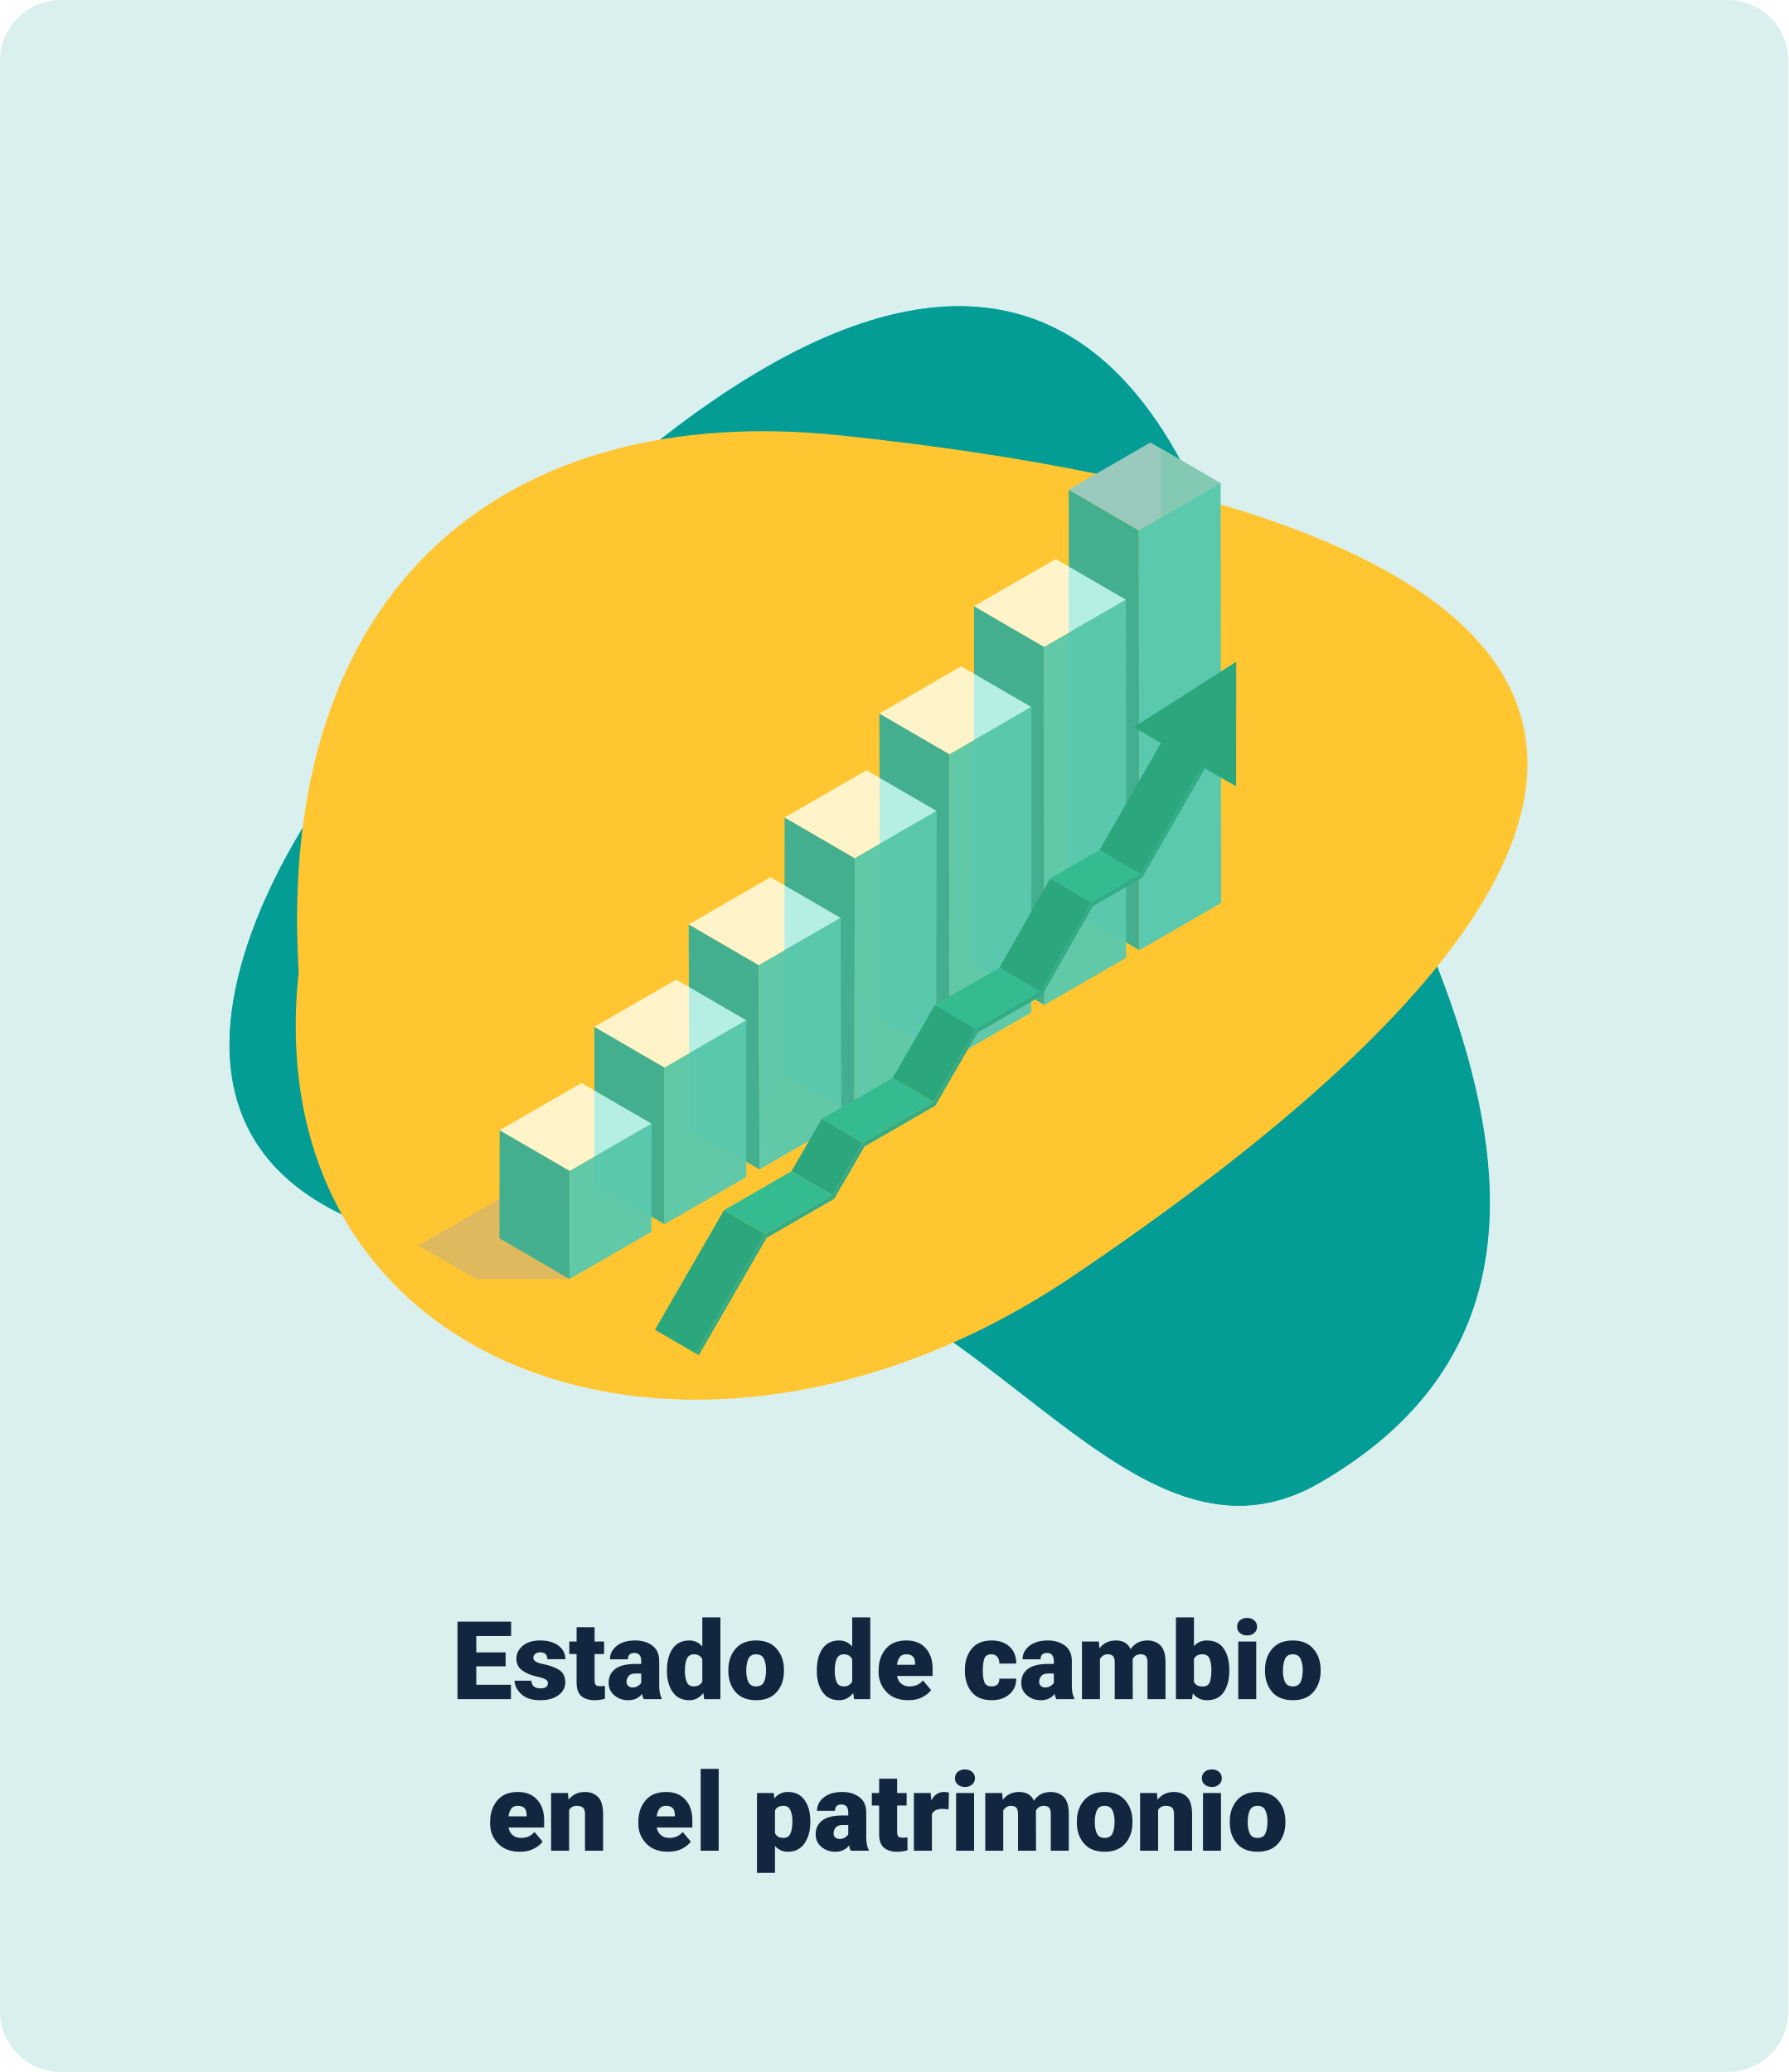
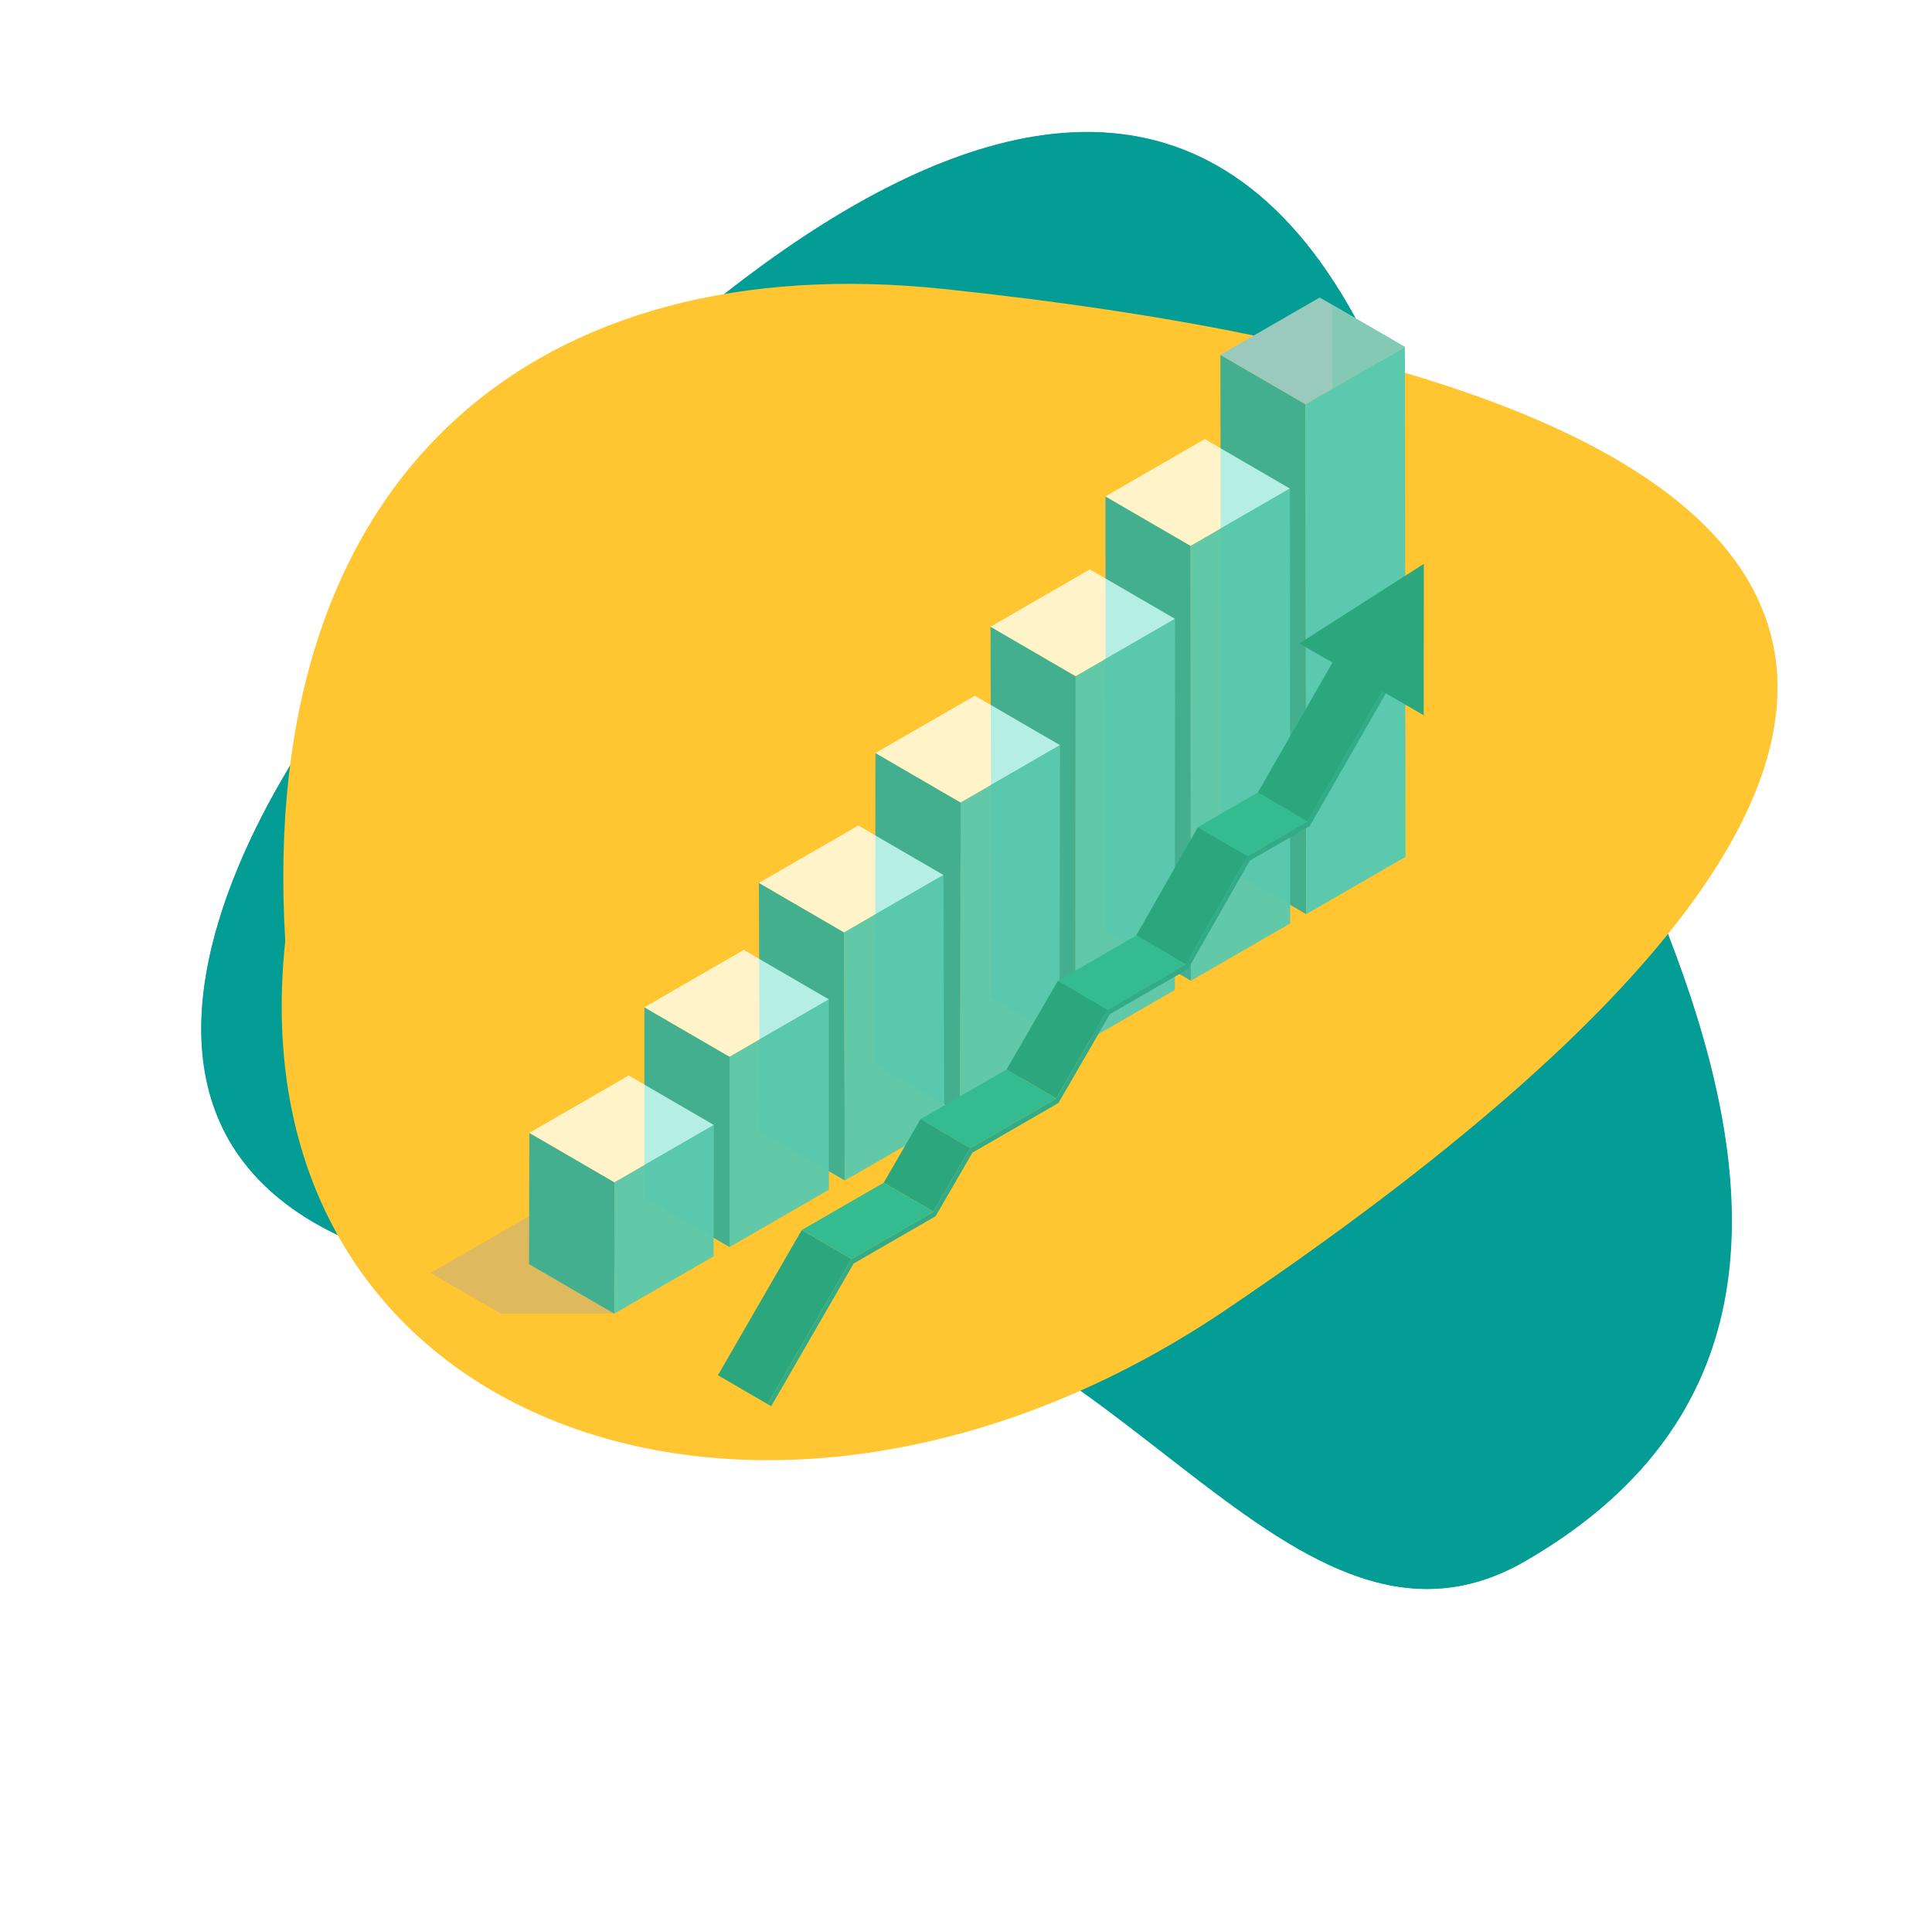
- <svg xmlns="http://www.w3.org/2000/svg" width="295" height="341.867" viewBox="0 0 295 341.867">
+ <svg xmlns="http://www.w3.org/2000/svg" width="262.413" height="260.888" viewBox="0 0 262.413 260.888">
  <defs>
    <clipPath id="clip-path">
      <rect id="Rectángulo_39586" data-name="Rectángulo 39586" width="134.917" height="150.609" fill="none" />
    </clipPath>
    <clipPath id="clip-path-3">
      <rect id="Rectángulo_39566" data-name="Rectángulo 39566" width="24.955" height="16.131" transform="translate(0 121.903)" fill="none" />
    </clipPath>
    <clipPath id="clip-path-5">
      <rect id="Rectángulo_39568" data-name="Rectángulo 39568" width="25.06" height="14.512" transform="translate(91.67 19.233)" fill="none" />
    </clipPath>
    <clipPath id="clip-path-6">
      <rect id="Rectángulo_39569" data-name="Rectángulo 39569" width="13.525" height="66.856" transform="translate(103.242 25.958)" fill="none" />
    </clipPath>
    <clipPath id="clip-path-8">
      <rect id="Rectángulo_39571" data-name="Rectángulo 39571" width="25.069" height="14.517" transform="translate(76.056 36.933)" fill="none" />
    </clipPath>
    <clipPath id="clip-path-9">
      <rect id="Rectángulo_39572" data-name="Rectángulo 39572" width="13.518" height="58.204" transform="translate(87.607 43.658)" fill="none" />
    </clipPath>
    <clipPath id="clip-path-11">
      <rect id="Rectángulo_39574" data-name="Rectángulo 39574" width="25.068" height="14.517" transform="translate(60.43 54.088)" fill="none" />
    </clipPath>
    <clipPath id="clip-path-12">
      <rect id="Rectángulo_39575" data-name="Rectángulo 39575" width="13.555" height="50.092" transform="translate(71.944 60.813)" fill="none" />
    </clipPath>
    <clipPath id="clip-path-14">
      <rect id="Rectángulo_39577" data-name="Rectángulo 39577" width="25.068" height="14.517" transform="translate(44.599 71.729)" fill="none" />
    </clipPath>
    <clipPath id="clip-path-15">
      <rect id="Rectángulo_39578" data-name="Rectángulo 39578" width="13.607" height="41.494" transform="translate(56.171 78.454)" fill="none" />
    </clipPath>
    <clipPath id="clip-path-17">
      <rect id="Rectángulo_39580" data-name="Rectángulo 39580" width="25.068" height="14.517" transform="translate(29.043 88.625)" fill="none" />
    </clipPath>
    <clipPath id="clip-path-18">
      <rect id="Rectángulo_39581" data-name="Rectángulo 39581" width="13.5" height="33.642" transform="translate(40.615 95.35)" fill="none" />
    </clipPath>
    <clipPath id="clip-path-20">
      <rect id="Rectángulo_39583" data-name="Rectángulo 39583" width="25.068" height="14.517" transform="translate(13.417 105.682)" fill="none" />
    </clipPath>
    <clipPath id="clip-path-21">
      <rect id="Rectángulo_39584" data-name="Rectángulo 39584" width="13.53" height="25.628" transform="translate(24.955 112.407)" fill="none" />
    </clipPath>
  </defs>
-   <g id="Grupo_149971" data-name="Grupo 149971" transform="translate(-810 -4665)">
-     <g id="Grupo_148762" data-name="Grupo 148762">
-       <g id="Image_Place_Holder" data-name="Image Place Holder" transform="translate(810 4665)">
-         <rect id="Image_Place_Holder-2" data-name="Image Place Holder" width="295" height="341.867" rx="10" fill="#d9f0ef" />
+   <g id="Grupo_149958" data-name="Grupo 149958" transform="translate(-820.523 -4697.591)">
+     <g id="Grupo_148618" data-name="Grupo 148618" transform="translate(819.941 4675.242)">
+       <g id="Grupo_147888" data-name="Grupo 147888" transform="translate(0 87.438) rotate(-19)">
+         <path id="Trazado_114141" data-name="Trazado 114141" d="M64.839,137.1c42.387,11.295,46.145,76.023,83.729,68.671,71-13.888,40.833-105.048,33.708-163.164-10.483-85.5-121.7-17.442-146.006-1.833S-43.761,108.169,64.839,137.1" transform="translate(0.06 0.82)" fill="#039d95" fill-rule="evenodd" />
      </g>
-       <g id="Grupo_148618" data-name="Grupo 148618" transform="translate(819.941 4675.242)">
-         <g id="Grupo_147888" data-name="Grupo 147888" transform="translate(0 87.438) rotate(-19)">
-           <path id="Trazado_114141" data-name="Trazado 114141" d="M64.839,137.1c42.387,11.295,46.145,76.023,83.729,68.671,71-13.888,40.833-105.048,33.708-163.164-10.483-85.5-121.7-17.442-146.006-1.833S-43.761,108.169,64.839,137.1" transform="translate(0.06 0.82)" fill="#039d95" fill-rule="evenodd" />
-         </g>
-         <g id="Grupo_147889" data-name="Grupo 147889" transform="translate(0 87.438) rotate(-19)">
-           <path id="Trazado_114141-2" data-name="Trazado 114141" d="M64.811,137.109c42.386,11.288,46.13,76.025,83.717,68.664,71.009-13.906,40.858-105.074,33.745-163.2-10.465-85.515-121.7-17.418-146.012-1.8S-43.787,108.2,64.811,137.109" transform="translate(0.036 0.807)" fill="#039d95" fill-rule="evenodd" />
-           <path id="Trazado_209723" data-name="Trazado 209723" d="M7.378,64.974c-28.5,60.873,32.454,108.3,104.412,88.986,141.138-37.883,122.44-90.673,8.978-143.616C71-12.877,24.631,2.974,7.378,64.974" transform="translate(9.383 7.144)" fill="#ffc631" fill-rule="evenodd" />
-         </g>
-       </g>
-       <g id="Grupo_148729" data-name="Grupo 148729" transform="translate(879 4738)">
-         <g id="Grupo_148728" data-name="Grupo 148728" clip-path="url(#clip-path)">
-           <g id="Grupo_148679" data-name="Grupo 148679">
-             <g id="Grupo_148678" data-name="Grupo 148678" clip-path="url(#clip-path)">
-               <g id="Grupo_148677" data-name="Grupo 148677" opacity="0.4">
-                 <g id="Grupo_148676" data-name="Grupo 148676">
-                   <g id="Grupo_148675" data-name="Grupo 148675" clip-path="url(#clip-path-3)">
-                     <path id="Trazado_211772" data-name="Trazado 211772" d="M0,132.514l9.561,5.52H24.955l-2.288-10.441-4.288-5.69Z" fill="#ada6a3" />
-                   </g>
-                 </g>
-               </g>
-             </g>
-           </g>
-           <path id="Trazado_211773" data-name="Trazado 211773" d="M118.942,83.771,107.37,77.046l-.086-69.259,11.571,6.725Z" fill="#44af8f" />
-           <path id="Trazado_211774" data-name="Trazado 211774" d="M120.771,0,107.284,7.787l11.571,6.725,13.488-7.787Z" fill="#9ac9bd" />
-           <path id="Trazado_211775" data-name="Trazado 211775" d="M122.487,1V12.416l9.856-5.691Z" fill="#83c9b4" />
-           <path id="Trazado_211776" data-name="Trazado 211776" d="M132.343,6.725l.087,69.259-13.488,7.787-.087-69.259Z" fill="#5ac9ae" />
-           <path id="Trazado_211777" data-name="Trazado 211777" d="M103.279,92.814,91.707,86.089,91.67,27.02l11.572,6.725Z" fill="#44af8f" />
-           <g id="Grupo_148687" data-name="Grupo 148687">
-             <g id="Grupo_148686" data-name="Grupo 148686" clip-path="url(#clip-path)">
-               <g id="Grupo_148682" data-name="Grupo 148682" style="mix-blend-mode: screen;isolation: isolate">
-                 <g id="Grupo_148681" data-name="Grupo 148681">
-                   <g id="Grupo_148680" data-name="Grupo 148680" clip-path="url(#clip-path-5)">
-                     <path id="Trazado_211778" data-name="Trazado 211778" d="M103.242,33.745,91.67,27.02l13.488-7.787,11.572,6.725Z" fill="#9ac9bd" />
-                   </g>
-                 </g>
-               </g>
-               <g id="Grupo_148685" data-name="Grupo 148685" opacity="0.95">
-                 <g id="Grupo_148684" data-name="Grupo 148684">
-                   <g id="Grupo_148683" data-name="Grupo 148683" clip-path="url(#clip-path-6)">
-                     <path id="Trazado_211779" data-name="Trazado 211779" d="M116.73,25.958l.037,59.069-13.488,7.787-.037-59.069Z" fill="#5ac9ae" />
-                   </g>
-                 </g>
-               </g>
-             </g>
-           </g>
-           <path id="Trazado_211780" data-name="Trazado 211780" d="M87.607,101.862,76.213,95.137l-.157-50.412L87.628,51.45Z" fill="#44af8f" />
-           <g id="Grupo_148695" data-name="Grupo 148695">
-             <g id="Grupo_148694" data-name="Grupo 148694" clip-path="url(#clip-path)">
-               <g id="Grupo_148690" data-name="Grupo 148690" style="mix-blend-mode: screen;isolation: isolate">
-                 <g id="Grupo_148689" data-name="Grupo 148689">
-                   <g id="Grupo_148688" data-name="Grupo 148688" clip-path="url(#clip-path-8)">
-                     <path id="Trazado_211781" data-name="Trazado 211781" d="M89.553,36.933l11.572,6.725-13.5,7.792L76.056,44.725Z" fill="#9ac9bd" />
-                   </g>
-                 </g>
-               </g>
-               <g id="Grupo_148693" data-name="Grupo 148693" opacity="0.95">
-                 <g id="Grupo_148692" data-name="Grupo 148692">
-                   <g id="Grupo_148691" data-name="Grupo 148691" clip-path="url(#clip-path-9)">
-                     <path id="Trazado_211782" data-name="Trazado 211782" d="M101.125,43.658,101.1,94.07l-13.5,7.792.02-50.412Z" fill="#5ac9ae" />
-                   </g>
-                 </g>
-               </g>
-             </g>
-           </g>
-           <path id="Trazado_211783" data-name="Trazado 211783" d="M71.944,110.905,60.372,104.18l.058-42.3L72,68.605Z" fill="#44af8f" />
-           <g id="Grupo_148703" data-name="Grupo 148703">
-             <g id="Grupo_148702" data-name="Grupo 148702" clip-path="url(#clip-path)">
-               <g id="Grupo_148698" data-name="Grupo 148698" style="mix-blend-mode: screen;isolation: isolate">
-                 <g id="Grupo_148697" data-name="Grupo 148697">
-                   <g id="Grupo_148696" data-name="Grupo 148696" clip-path="url(#clip-path-11)">
-                     <path id="Trazado_211784" data-name="Trazado 211784" d="M72,68.605,60.43,61.88l13.5-7.792L85.5,60.813Z" fill="#9ac9bd" />
-                   </g>
-                 </g>
-               </g>
-               <g id="Grupo_148701" data-name="Grupo 148701" opacity="0.95">
-                 <g id="Grupo_148700" data-name="Grupo 148700">
-                   <g id="Grupo_148699" data-name="Grupo 148699" clip-path="url(#clip-path-12)">
-                     <path id="Trazado_211785" data-name="Trazado 211785" d="M85.5,60.813l-.058,42.3-13.5,7.792L72,68.605Z" fill="#5ac9ae" />
-                   </g>
-                 </g>
-               </g>
-             </g>
-           </g>
-           <path id="Trazado_211786" data-name="Trazado 211786" d="M56.281,119.948l-11.572-6.725-.11-33.7,11.572,6.725Z" fill="#44af8f" />
-           <g id="Grupo_148711" data-name="Grupo 148711">
-             <g id="Grupo_148710" data-name="Grupo 148710" clip-path="url(#clip-path)">
-               <g id="Grupo_148706" data-name="Grupo 148706" style="mix-blend-mode: screen;isolation: isolate">
-                 <g id="Grupo_148705" data-name="Grupo 148705">
-                   <g id="Grupo_148704" data-name="Grupo 148704" clip-path="url(#clip-path-14)">
-                     <path id="Trazado_211787" data-name="Trazado 211787" d="M56.171,86.246,44.6,79.521l13.5-7.792,11.572,6.725Z" fill="#9ac9bd" />
-                   </g>
-                 </g>
-               </g>
-               <g id="Grupo_148709" data-name="Grupo 148709" opacity="0.95">
-                 <g id="Grupo_148708" data-name="Grupo 148708">
-                   <g id="Grupo_148707" data-name="Grupo 148707" clip-path="url(#clip-path-15)">
-                     <path id="Trazado_211788" data-name="Trazado 211788" d="M69.667,78.454l.11,33.7-13.5,7.792-.111-33.7Z" fill="#5ac9ae" />
-                   </g>
-                 </g>
-               </g>
-             </g>
-           </g>
-           <path id="Trazado_211789" data-name="Trazado 211789" d="M40.618,128.991l-11.572-6.725,0-25.849,11.572,6.725Z" fill="#44af8f" />
-           <g id="Grupo_148719" data-name="Grupo 148719">
-             <g id="Grupo_148718" data-name="Grupo 148718" clip-path="url(#clip-path)">
-               <g id="Grupo_148714" data-name="Grupo 148714" style="mix-blend-mode: screen;isolation: isolate">
-                 <g id="Grupo_148713" data-name="Grupo 148713">
-                   <g id="Grupo_148712" data-name="Grupo 148712" clip-path="url(#clip-path-17)">
-                     <path id="Trazado_211790" data-name="Trazado 211790" d="M40.615,103.142,29.043,96.417l13.5-7.792L54.112,95.35Z" fill="#9ac9bd" />
-                   </g>
-                 </g>
-               </g>
-               <g id="Grupo_148717" data-name="Grupo 148717" opacity="0.95">
-                 <g id="Grupo_148716" data-name="Grupo 148716">
-                   <g id="Grupo_148715" data-name="Grupo 148715" clip-path="url(#clip-path-18)">
-                     <path id="Trazado_211791" data-name="Trazado 211791" d="M54.111,95.35l0,25.85-13.5,7.792,0-25.85Z" fill="#5ac9ae" />
-                   </g>
-                 </g>
-               </g>
-             </g>
-           </g>
-           <path id="Trazado_211792" data-name="Trazado 211792" d="M24.955,138.035,13.383,131.31l.033-17.835L24.988,120.2Z" fill="#44af8f" />
-           <g id="Grupo_148727" data-name="Grupo 148727">
-             <g id="Grupo_148726" data-name="Grupo 148726" clip-path="url(#clip-path)">
-               <g id="Grupo_148722" data-name="Grupo 148722" style="mix-blend-mode: screen;isolation: isolate">
-                 <g id="Grupo_148721" data-name="Grupo 148721">
-                   <g id="Grupo_148720" data-name="Grupo 148720" clip-path="url(#clip-path-20)">
-                     <path id="Trazado_211793" data-name="Trazado 211793" d="M24.989,120.2l-11.572-6.725,13.5-7.792,11.572,6.725Z" fill="#9ac9bd" />
-                   </g>
-                 </g>
-               </g>
-               <g id="Grupo_148725" data-name="Grupo 148725" opacity="0.95">
-                 <g id="Grupo_148724" data-name="Grupo 148724">
-                   <g id="Grupo_148723" data-name="Grupo 148723" clip-path="url(#clip-path-21)">
-                     <path id="Trazado_211794" data-name="Trazado 211794" d="M38.485,112.407l-.033,17.835-13.5,7.793.033-17.836Z" fill="#5ac9ae" />
-                   </g>
-                 </g>
-               </g>
-             </g>
-           </g>
-           <path id="Trazado_211795" data-name="Trazado 211795" d="M129.365,53.347,122.6,49.418l.479.273,6.76,3.929Z" fill="#2a926f" />
-           <path id="Trazado_211796" data-name="Trazado 211796" d="M102.61,90.6,95.849,86.67l8.38-14.724,6.76,3.929Z" fill="#2ca77d" />
-           <path id="Trazado_211797" data-name="Trazado 211797" d="M110.989,75.875l-6.761-3.929,8.139-4.7,6.761,3.929Z" fill="#35bb90" />
-           <path id="Trazado_211798" data-name="Trazado 211798" d="M84.991,108.8l-6.761-3.929,6.988-12.061,6.761,3.929Z" fill="#2ca77d" />
-           <path id="Trazado_211799" data-name="Trazado 211799" d="M91.979,96.737l-6.761-3.929L95.849,86.67,102.61,90.6Z" fill="#35bb90" />
-           <path id="Trazado_211800" data-name="Trazado 211800" d="M73.306,115.544l-6.761-3.929,11.685-6.746,6.761,3.929Z" fill="#35bb90" />
-           <path id="Trazado_211801" data-name="Trazado 211801" d="M68.31,124.179l-6.761-3.929,5-8.635,6.761,3.929Z" fill="#2ca77d" />
-           <path id="Trazado_211802" data-name="Trazado 211802" d="M39.511,146.68l6.761,3.928-.479-.281L39.032,146.4Z" fill="#237e60" />
-           <path id="Trazado_211803" data-name="Trazado 211803" d="M39.032,146.4l6.761,3.929L57.18,130.606l-6.761-3.929Z" fill="#2ca77d" />
-           <path id="Trazado_211804" data-name="Trazado 211804" d="M119.128,71.177l-8.139,4.7L102.61,90.6,91.979,96.737,84.991,108.8l-11.685,6.746-5,8.636-11.13,6.426L45.793,150.328l.479.281,11.187-19.377L68.6,124.8l5-8.635,11.685-6.746,6.988-12.07,10.623-6.134,8.38-14.715,8.146-4.7L129.843,53.62l-.478-.273Z" fill="#32ac86" />
-           <path id="Trazado_211805" data-name="Trazado 211805" d="M57.179,130.606l-6.761-3.929,11.131-6.426,6.761,3.929Z" fill="#35bb90" />
-           <path id="Trazado_211806" data-name="Trazado 211806" d="M118,46.993l4.506,2.6L112.366,67.248l6.761,3.929L129.274,53.5l5.624,3.247.019-20.566Z" fill="#2ca77d" />
-         </g>
+       <g id="Grupo_147889" data-name="Grupo 147889" transform="translate(0 87.438) rotate(-19)">
+         <path id="Trazado_114141-2" data-name="Trazado 114141" d="M64.811,137.109c42.386,11.288,46.13,76.025,83.717,68.664,71.009-13.906,40.858-105.074,33.745-163.2-10.465-85.515-121.7-17.418-146.012-1.8S-43.787,108.2,64.811,137.109" transform="translate(0.036 0.807)" fill="#039d95" fill-rule="evenodd" />
+         <path id="Trazado_209723" data-name="Trazado 209723" d="M7.378,64.974c-28.5,60.873,32.454,108.3,104.412,88.986,141.138-37.883,122.44-90.673,8.978-143.616C71-12.877,24.631,2.974,7.378,64.974" transform="translate(9.383 7.144)" fill="#ffc631" fill-rule="evenodd" />
      </g>
    </g>
-     <text id="Estado_de_cambio_en_el_patrimonio" data-name="Estado de cambio  en el patrimonio" transform="translate(837.601 4926.353)" fill="#12263f" font-size="18" font-family="Roboto-Black, Roboto" font-weight="800">
-       <tspan x="46.899" y="19">Estado de cambio </tspan>
-       <tspan x="52.713" y="44">en el patrimonio</tspan>
-     </text>
+     <g id="Grupo_148729" data-name="Grupo 148729" transform="translate(879 4738)">
+       <g id="Grupo_148728" data-name="Grupo 148728" clip-path="url(#clip-path)">
+         <g id="Grupo_148679" data-name="Grupo 148679">
+           <g id="Grupo_148678" data-name="Grupo 148678" clip-path="url(#clip-path)">
+             <g id="Grupo_148677" data-name="Grupo 148677" opacity="0.4">
+               <g id="Grupo_148676" data-name="Grupo 148676">
+                 <g id="Grupo_148675" data-name="Grupo 148675" clip-path="url(#clip-path-3)">
+                   <path id="Trazado_211772" data-name="Trazado 211772" d="M0,132.514l9.561,5.52H24.955l-2.288-10.441-4.288-5.69Z" fill="#ada6a3" />
+                 </g>
+               </g>
+             </g>
+           </g>
+         </g>
+         <path id="Trazado_211773" data-name="Trazado 211773" d="M118.942,83.771,107.37,77.046l-.086-69.259,11.571,6.725Z" fill="#44af8f" />
+         <path id="Trazado_211774" data-name="Trazado 211774" d="M120.771,0,107.284,7.787l11.571,6.725,13.488-7.787Z" fill="#9ac9bd" />
+         <path id="Trazado_211775" data-name="Trazado 211775" d="M122.487,1V12.416l9.856-5.691Z" fill="#83c9b4" />
+         <path id="Trazado_211776" data-name="Trazado 211776" d="M132.343,6.725l.087,69.259-13.488,7.787-.087-69.259Z" fill="#5ac9ae" />
+         <path id="Trazado_211777" data-name="Trazado 211777" d="M103.279,92.814,91.707,86.089,91.67,27.02l11.572,6.725Z" fill="#44af8f" />
+         <g id="Grupo_148687" data-name="Grupo 148687">
+           <g id="Grupo_148686" data-name="Grupo 148686" clip-path="url(#clip-path)">
+             <g id="Grupo_148682" data-name="Grupo 148682" style="mix-blend-mode: screen;isolation: isolate">
+               <g id="Grupo_148681" data-name="Grupo 148681">
+                 <g id="Grupo_148680" data-name="Grupo 148680" clip-path="url(#clip-path-5)">
+                   <path id="Trazado_211778" data-name="Trazado 211778" d="M103.242,33.745,91.67,27.02l13.488-7.787,11.572,6.725Z" fill="#9ac9bd" />
+                 </g>
+               </g>
+             </g>
+             <g id="Grupo_148685" data-name="Grupo 148685" opacity="0.95">
+               <g id="Grupo_148684" data-name="Grupo 148684">
+                 <g id="Grupo_148683" data-name="Grupo 148683" clip-path="url(#clip-path-6)">
+                   <path id="Trazado_211779" data-name="Trazado 211779" d="M116.73,25.958l.037,59.069-13.488,7.787-.037-59.069Z" fill="#5ac9ae" />
+                 </g>
+               </g>
+             </g>
+           </g>
+         </g>
+         <path id="Trazado_211780" data-name="Trazado 211780" d="M87.607,101.862,76.213,95.137l-.157-50.412L87.628,51.45Z" fill="#44af8f" />
+         <g id="Grupo_148695" data-name="Grupo 148695">
+           <g id="Grupo_148694" data-name="Grupo 148694" clip-path="url(#clip-path)">
+             <g id="Grupo_148690" data-name="Grupo 148690" style="mix-blend-mode: screen;isolation: isolate">
+               <g id="Grupo_148689" data-name="Grupo 148689">
+                 <g id="Grupo_148688" data-name="Grupo 148688" clip-path="url(#clip-path-8)">
+                   <path id="Trazado_211781" data-name="Trazado 211781" d="M89.553,36.933l11.572,6.725-13.5,7.792L76.056,44.725Z" fill="#9ac9bd" />
+                 </g>
+               </g>
+             </g>
+             <g id="Grupo_148693" data-name="Grupo 148693" opacity="0.95">
+               <g id="Grupo_148692" data-name="Grupo 148692">
+                 <g id="Grupo_148691" data-name="Grupo 148691" clip-path="url(#clip-path-9)">
+                   <path id="Trazado_211782" data-name="Trazado 211782" d="M101.125,43.658,101.1,94.07l-13.5,7.792.02-50.412Z" fill="#5ac9ae" />
+                 </g>
+               </g>
+             </g>
+           </g>
+         </g>
+         <path id="Trazado_211783" data-name="Trazado 211783" d="M71.944,110.905,60.372,104.18l.058-42.3L72,68.605Z" fill="#44af8f" />
+         <g id="Grupo_148703" data-name="Grupo 148703">
+           <g id="Grupo_148702" data-name="Grupo 148702" clip-path="url(#clip-path)">
+             <g id="Grupo_148698" data-name="Grupo 148698" style="mix-blend-mode: screen;isolation: isolate">
+               <g id="Grupo_148697" data-name="Grupo 148697">
+                 <g id="Grupo_148696" data-name="Grupo 148696" clip-path="url(#clip-path-11)">
+                   <path id="Trazado_211784" data-name="Trazado 211784" d="M72,68.605,60.43,61.88l13.5-7.792L85.5,60.813Z" fill="#9ac9bd" />
+                 </g>
+               </g>
+             </g>
+             <g id="Grupo_148701" data-name="Grupo 148701" opacity="0.95">
+               <g id="Grupo_148700" data-name="Grupo 148700">
+                 <g id="Grupo_148699" data-name="Grupo 148699" clip-path="url(#clip-path-12)">
+                   <path id="Trazado_211785" data-name="Trazado 211785" d="M85.5,60.813l-.058,42.3-13.5,7.792L72,68.605Z" fill="#5ac9ae" />
+                 </g>
+               </g>
+             </g>
+           </g>
+         </g>
+         <path id="Trazado_211786" data-name="Trazado 211786" d="M56.281,119.948l-11.572-6.725-.11-33.7,11.572,6.725Z" fill="#44af8f" />
+         <g id="Grupo_148711" data-name="Grupo 148711">
+           <g id="Grupo_148710" data-name="Grupo 148710" clip-path="url(#clip-path)">
+             <g id="Grupo_148706" data-name="Grupo 148706" style="mix-blend-mode: screen;isolation: isolate">
+               <g id="Grupo_148705" data-name="Grupo 148705">
+                 <g id="Grupo_148704" data-name="Grupo 148704" clip-path="url(#clip-path-14)">
+                   <path id="Trazado_211787" data-name="Trazado 211787" d="M56.171,86.246,44.6,79.521l13.5-7.792,11.572,6.725Z" fill="#9ac9bd" />
+                 </g>
+               </g>
+             </g>
+             <g id="Grupo_148709" data-name="Grupo 148709" opacity="0.95">
+               <g id="Grupo_148708" data-name="Grupo 148708">
+                 <g id="Grupo_148707" data-name="Grupo 148707" clip-path="url(#clip-path-15)">
+                   <path id="Trazado_211788" data-name="Trazado 211788" d="M69.667,78.454l.11,33.7-13.5,7.792-.111-33.7Z" fill="#5ac9ae" />
+                 </g>
+               </g>
+             </g>
+           </g>
+         </g>
+         <path id="Trazado_211789" data-name="Trazado 211789" d="M40.618,128.991l-11.572-6.725,0-25.849,11.572,6.725Z" fill="#44af8f" />
+         <g id="Grupo_148719" data-name="Grupo 148719">
+           <g id="Grupo_148718" data-name="Grupo 148718" clip-path="url(#clip-path)">
+             <g id="Grupo_148714" data-name="Grupo 148714" style="mix-blend-mode: screen;isolation: isolate">
+               <g id="Grupo_148713" data-name="Grupo 148713">
+                 <g id="Grupo_148712" data-name="Grupo 148712" clip-path="url(#clip-path-17)">
+                   <path id="Trazado_211790" data-name="Trazado 211790" d="M40.615,103.142,29.043,96.417l13.5-7.792L54.112,95.35Z" fill="#9ac9bd" />
+                 </g>
+               </g>
+             </g>
+             <g id="Grupo_148717" data-name="Grupo 148717" opacity="0.95">
+               <g id="Grupo_148716" data-name="Grupo 148716">
+                 <g id="Grupo_148715" data-name="Grupo 148715" clip-path="url(#clip-path-18)">
+                   <path id="Trazado_211791" data-name="Trazado 211791" d="M54.111,95.35l0,25.85-13.5,7.792,0-25.85Z" fill="#5ac9ae" />
+                 </g>
+               </g>
+             </g>
+           </g>
+         </g>
+         <path id="Trazado_211792" data-name="Trazado 211792" d="M24.955,138.035,13.383,131.31l.033-17.835L24.988,120.2Z" fill="#44af8f" />
+         <g id="Grupo_148727" data-name="Grupo 148727">
+           <g id="Grupo_148726" data-name="Grupo 148726" clip-path="url(#clip-path)">
+             <g id="Grupo_148722" data-name="Grupo 148722" style="mix-blend-mode: screen;isolation: isolate">
+               <g id="Grupo_148721" data-name="Grupo 148721">
+                 <g id="Grupo_148720" data-name="Grupo 148720" clip-path="url(#clip-path-20)">
+                   <path id="Trazado_211793" data-name="Trazado 211793" d="M24.989,120.2l-11.572-6.725,13.5-7.792,11.572,6.725Z" fill="#9ac9bd" />
+                 </g>
+               </g>
+             </g>
+             <g id="Grupo_148725" data-name="Grupo 148725" opacity="0.95">
+               <g id="Grupo_148724" data-name="Grupo 148724">
+                 <g id="Grupo_148723" data-name="Grupo 148723" clip-path="url(#clip-path-21)">
+                   <path id="Trazado_211794" data-name="Trazado 211794" d="M38.485,112.407l-.033,17.835-13.5,7.793.033-17.836Z" fill="#5ac9ae" />
+                 </g>
+               </g>
+             </g>
+           </g>
+         </g>
+         <path id="Trazado_211795" data-name="Trazado 211795" d="M129.365,53.347,122.6,49.418l.479.273,6.76,3.929Z" fill="#2a926f" />
+         <path id="Trazado_211796" data-name="Trazado 211796" d="M102.61,90.6,95.849,86.67l8.38-14.724,6.76,3.929Z" fill="#2ca77d" />
+         <path id="Trazado_211797" data-name="Trazado 211797" d="M110.989,75.875l-6.761-3.929,8.139-4.7,6.761,3.929Z" fill="#35bb90" />
+         <path id="Trazado_211798" data-name="Trazado 211798" d="M84.991,108.8l-6.761-3.929,6.988-12.061,6.761,3.929Z" fill="#2ca77d" />
+         <path id="Trazado_211799" data-name="Trazado 211799" d="M91.979,96.737l-6.761-3.929L95.849,86.67,102.61,90.6Z" fill="#35bb90" />
+         <path id="Trazado_211800" data-name="Trazado 211800" d="M73.306,115.544l-6.761-3.929,11.685-6.746,6.761,3.929Z" fill="#35bb90" />
+         <path id="Trazado_211801" data-name="Trazado 211801" d="M68.31,124.179l-6.761-3.929,5-8.635,6.761,3.929Z" fill="#2ca77d" />
+         <path id="Trazado_211802" data-name="Trazado 211802" d="M39.511,146.68l6.761,3.928-.479-.281L39.032,146.4Z" fill="#237e60" />
+         <path id="Trazado_211803" data-name="Trazado 211803" d="M39.032,146.4l6.761,3.929L57.18,130.606l-6.761-3.929Z" fill="#2ca77d" />
+         <path id="Trazado_211804" data-name="Trazado 211804" d="M119.128,71.177l-8.139,4.7L102.61,90.6,91.979,96.737,84.991,108.8l-11.685,6.746-5,8.636-11.13,6.426L45.793,150.328l.479.281,11.187-19.377L68.6,124.8l5-8.635,11.685-6.746,6.988-12.07,10.623-6.134,8.38-14.715,8.146-4.7L129.843,53.62l-.478-.273Z" fill="#32ac86" />
+         <path id="Trazado_211805" data-name="Trazado 211805" d="M57.179,130.606l-6.761-3.929,11.131-6.426,6.761,3.929Z" fill="#35bb90" />
+         <path id="Trazado_211806" data-name="Trazado 211806" d="M118,46.993l4.506,2.6L112.366,67.248l6.761,3.929L129.274,53.5l5.624,3.247.019-20.566Z" fill="#2ca77d" />
+       </g>
+     </g>
  </g>
</svg>
